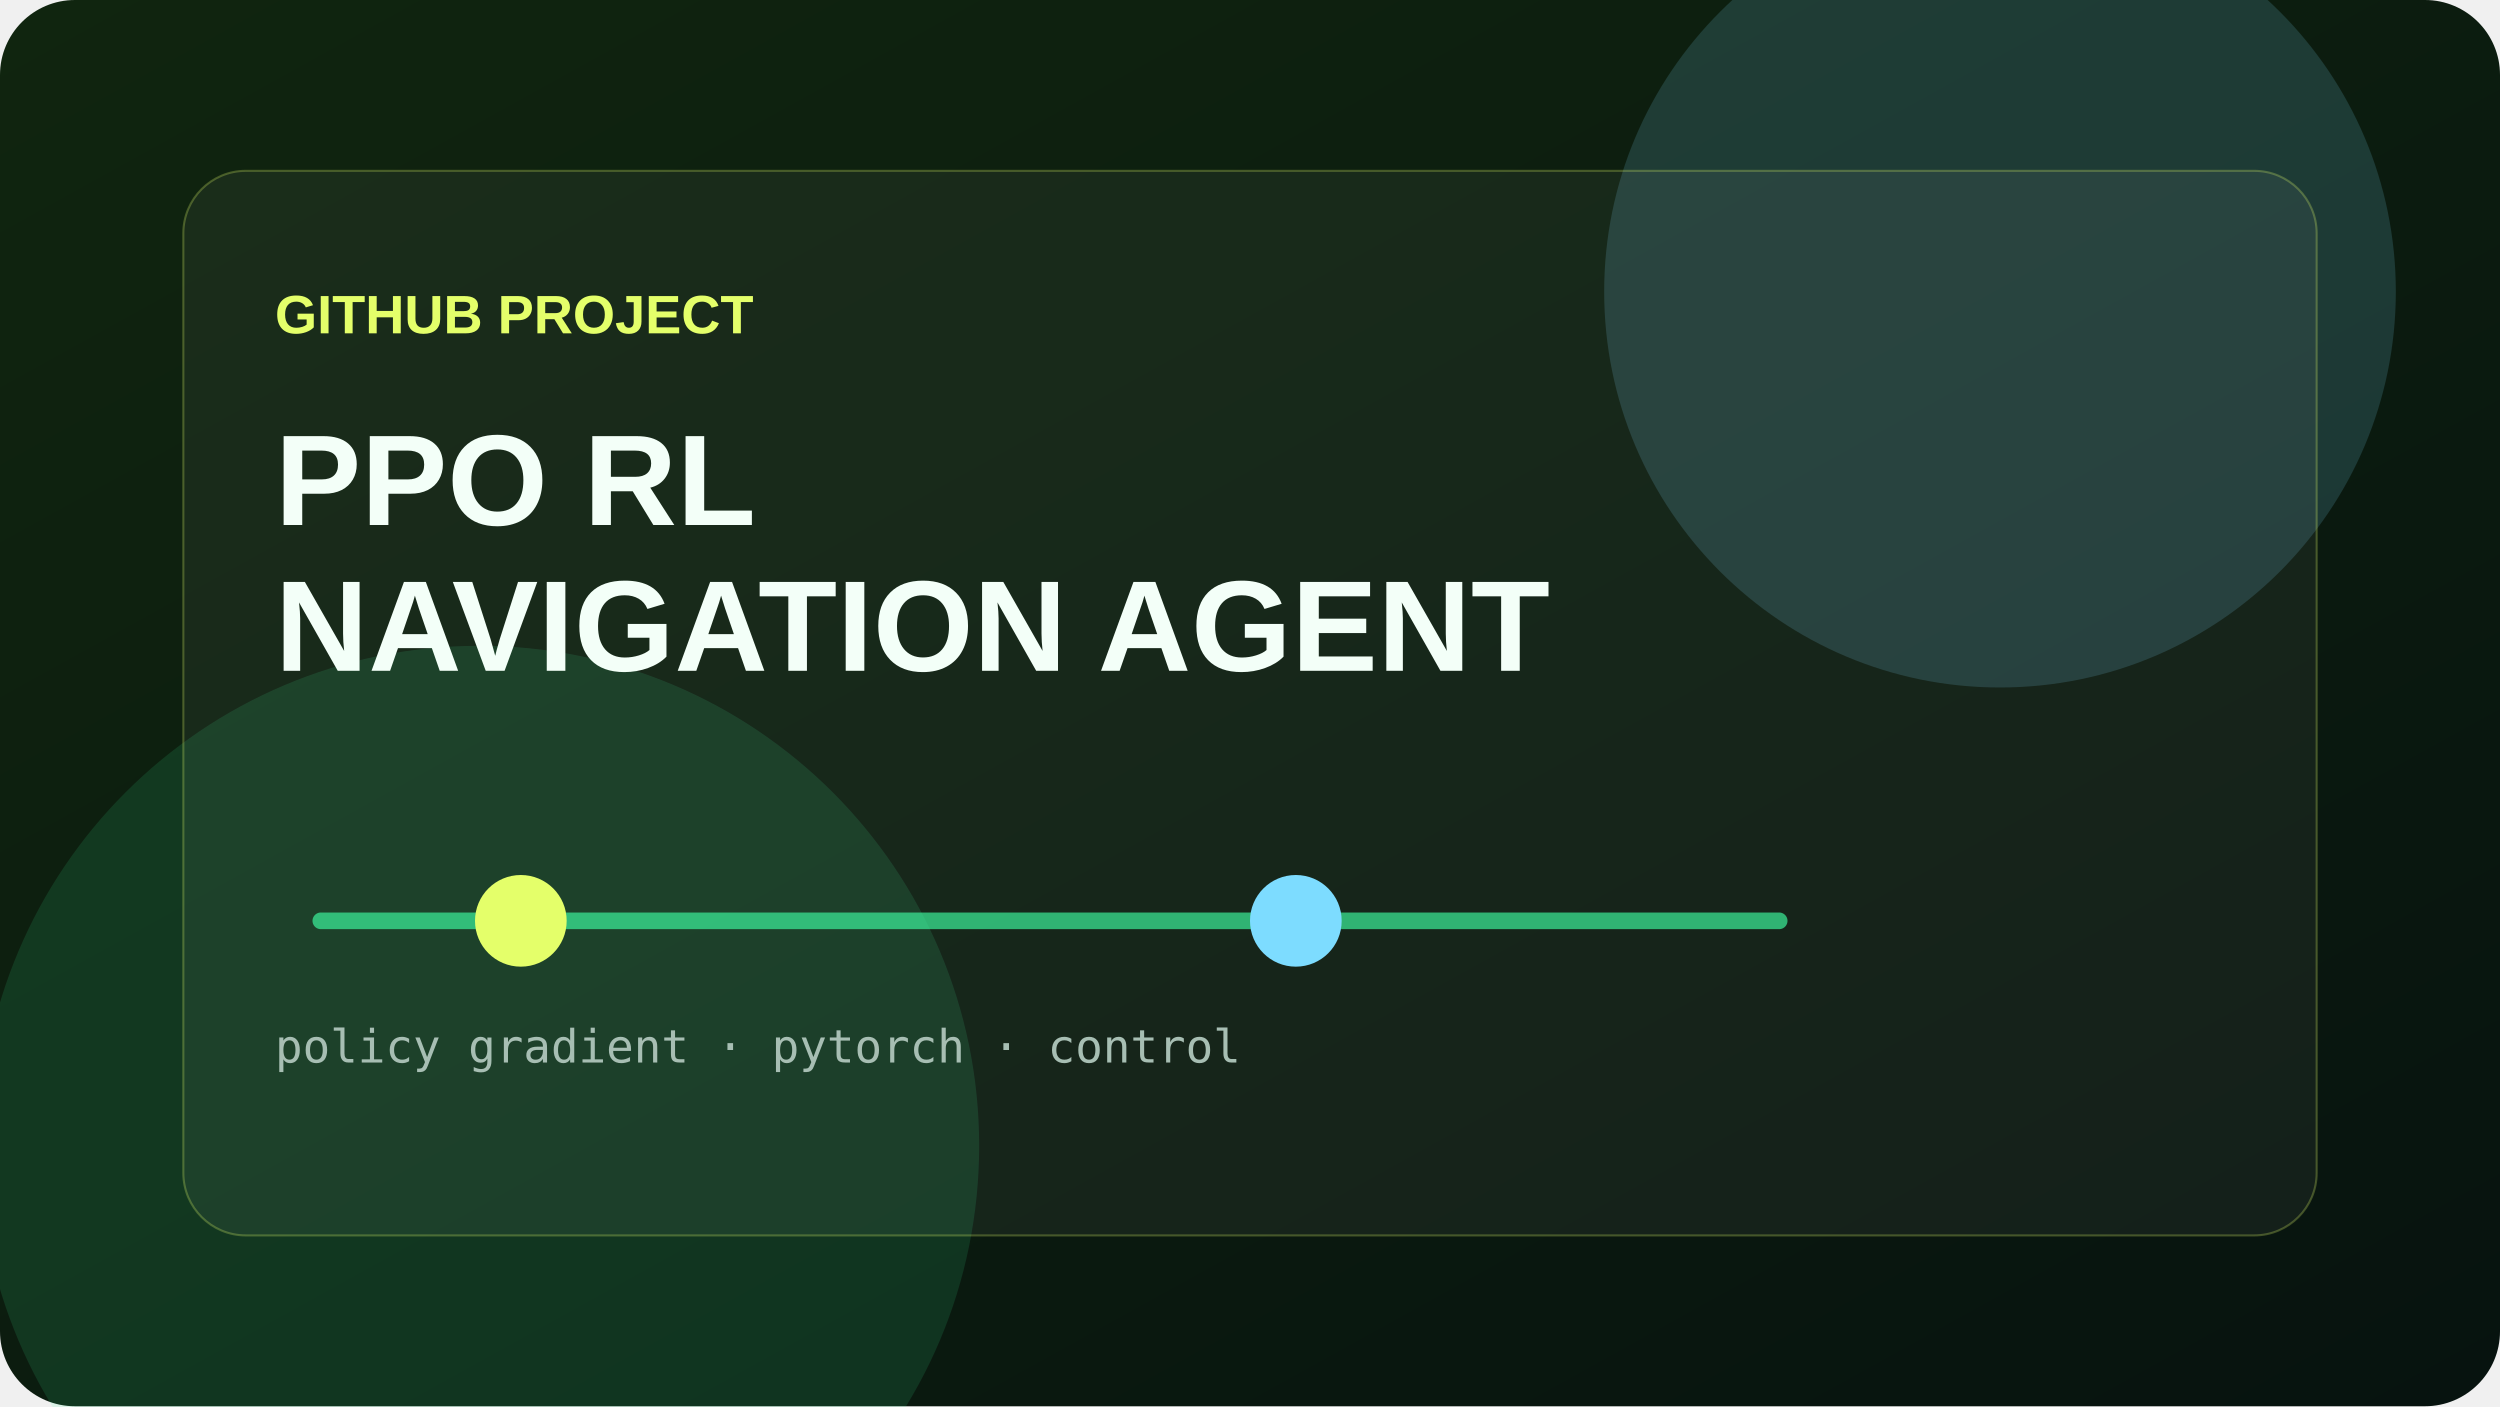
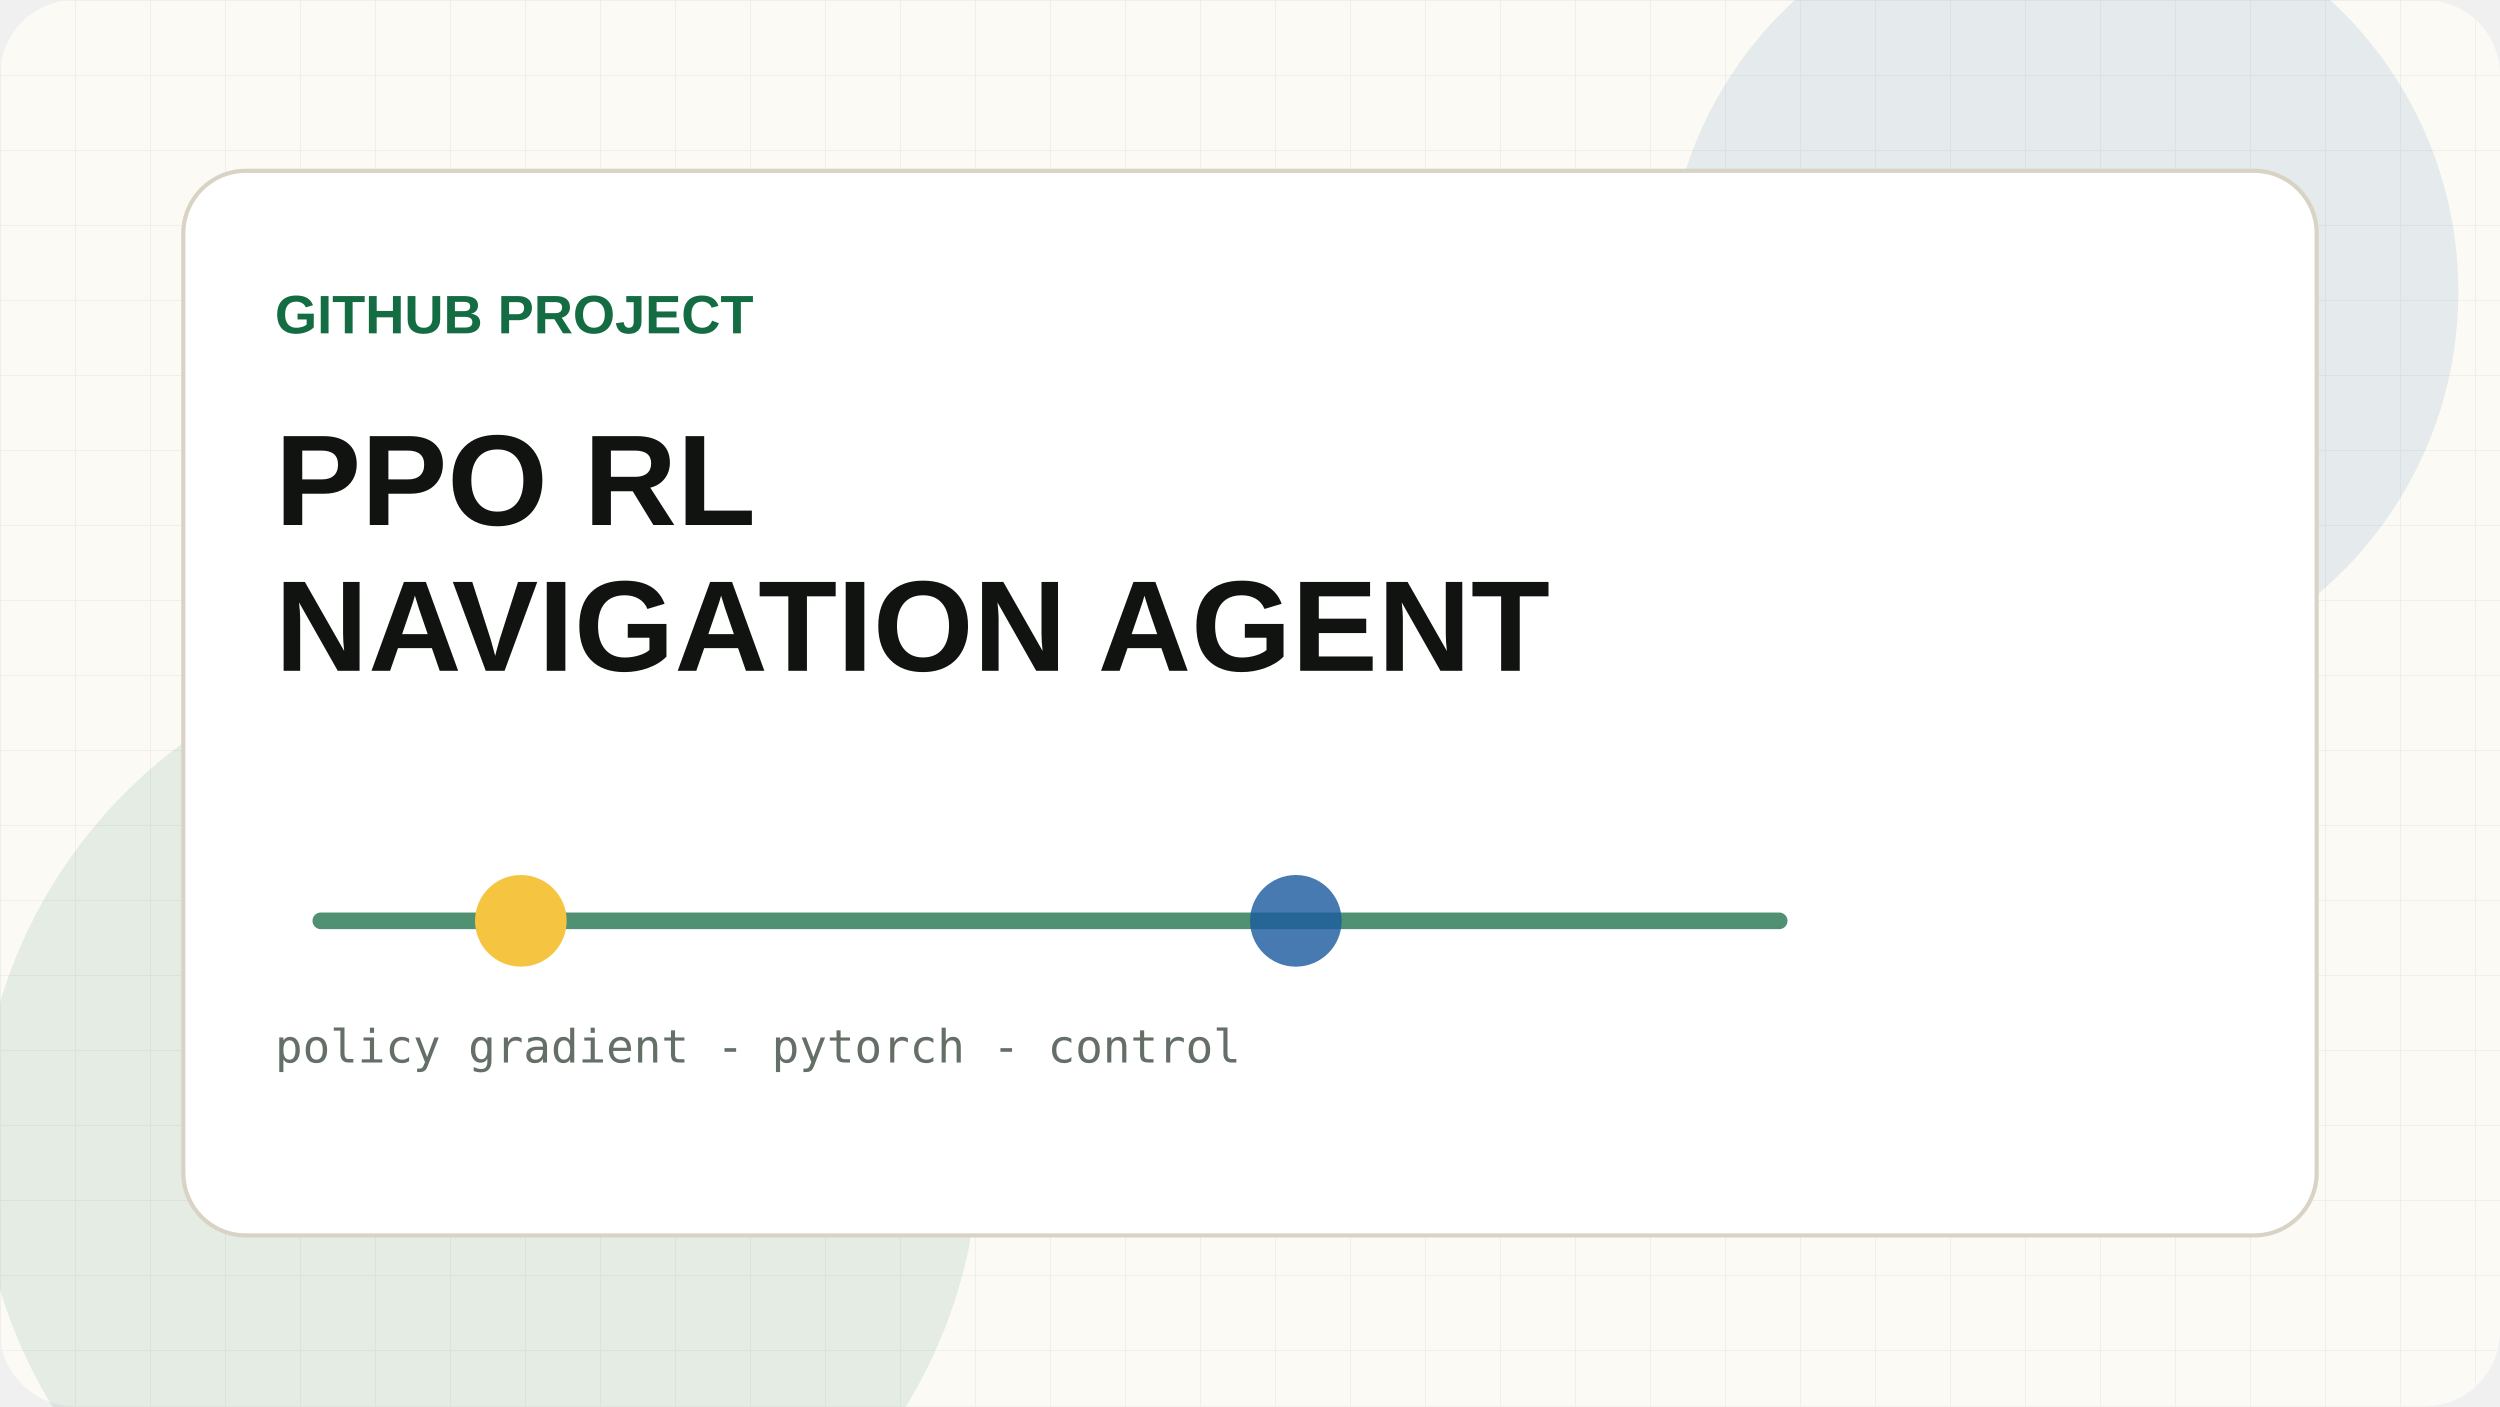
<svg xmlns="http://www.w3.org/2000/svg" width="1200" height="675" viewBox="0 0 1200 675">
  <defs>
-     <linearGradient id="bg" x1="0" x2="1" y1="0" y2="1">
-       <stop offset="0" stop-color="#10250f" />
-       <stop offset="1" stop-color="#07130f" />
-     </linearGradient>
+     <pattern id="grid" width="36" height="36" patternUnits="userSpaceOnUse">
+       <path d="M36 0H0V36" fill="none" stroke="#10130f" stroke-opacity="0.045" />
+     </pattern>
  </defs>
-   <rect width="1200" height="675" rx="36" fill="url(#bg)" />
-   <circle cx="960" cy="140" r="190" fill="#7ddcff" opacity="0.16" />
-   <circle cx="230" cy="550" r="240" fill="#3effa3" opacity="0.12" />
-   <rect x="88" y="82" width="1024" height="511" rx="30" fill="rgba(255,255,255,0.05)" stroke="rgba(228,255,106,0.26)" />
-   <text x="132" y="160" fill="#e4ff6a" font-family="Space Grotesk, Arial" font-size="26" font-weight="700">GITHUB PROJECT</text>
-   <text x="132" y="252" fill="#f3fff8" font-family="Space Grotesk, Arial" font-size="62" font-weight="800">PPO RL</text>
-   <text x="132" y="322" fill="#f3fff8" font-family="Space Grotesk, Arial" font-size="62" font-weight="800">NAVIGATION AGENT</text>
-   <path d="M154 442h700" stroke="#3effa3" stroke-width="8" stroke-linecap="round" opacity="0.65" />
-   <circle cx="250" cy="442" r="22" fill="#e4ff6a" />
-   <circle cx="622" cy="442" r="22" fill="#7ddcff" />
-   <text x="132" y="510" fill="#a7beb3" font-family="IBM Plex Mono, monospace" font-size="22">policy gradient · pytorch · control</text>
+   <rect width="1200" height="675" rx="36" fill="#fbfaf5" />
+   <rect width="1200" height="675" rx="36" fill="url(#grid)" />
+   <circle cx="990" cy="140" r="190" fill="#1d5d9f" opacity="0.10" />
+   <circle cx="230" cy="550" r="240" fill="#146c43" opacity="0.10" />
+   <rect x="88" y="82" width="1024" height="511" rx="30" fill="#ffffff" stroke="#d9d3c5" stroke-width="2" />
+   <text x="132" y="160" fill="#146c43" font-family="Space Grotesk, Arial" font-size="26" font-weight="700">GITHUB PROJECT</text>
+   <text x="132" y="252" fill="#10130f" font-family="Space Grotesk, Arial" font-size="62" font-weight="800">PPO RL</text>
+   <text x="132" y="322" fill="#10130f" font-family="Space Grotesk, Arial" font-size="62" font-weight="800">NAVIGATION AGENT</text>
+   <path d="M154 442h700" stroke="#146c43" stroke-width="8" stroke-linecap="round" opacity="0.75" />
+   <circle cx="250" cy="442" r="22" fill="#f5c542" />
+   <circle cx="622" cy="442" r="22" fill="#1d5d9f" opacity="0.82" />
+   <text x="132" y="510" fill="#647067" font-family="IBM Plex Mono, monospace" font-size="22">policy gradient - pytorch - control</text>
</svg>
